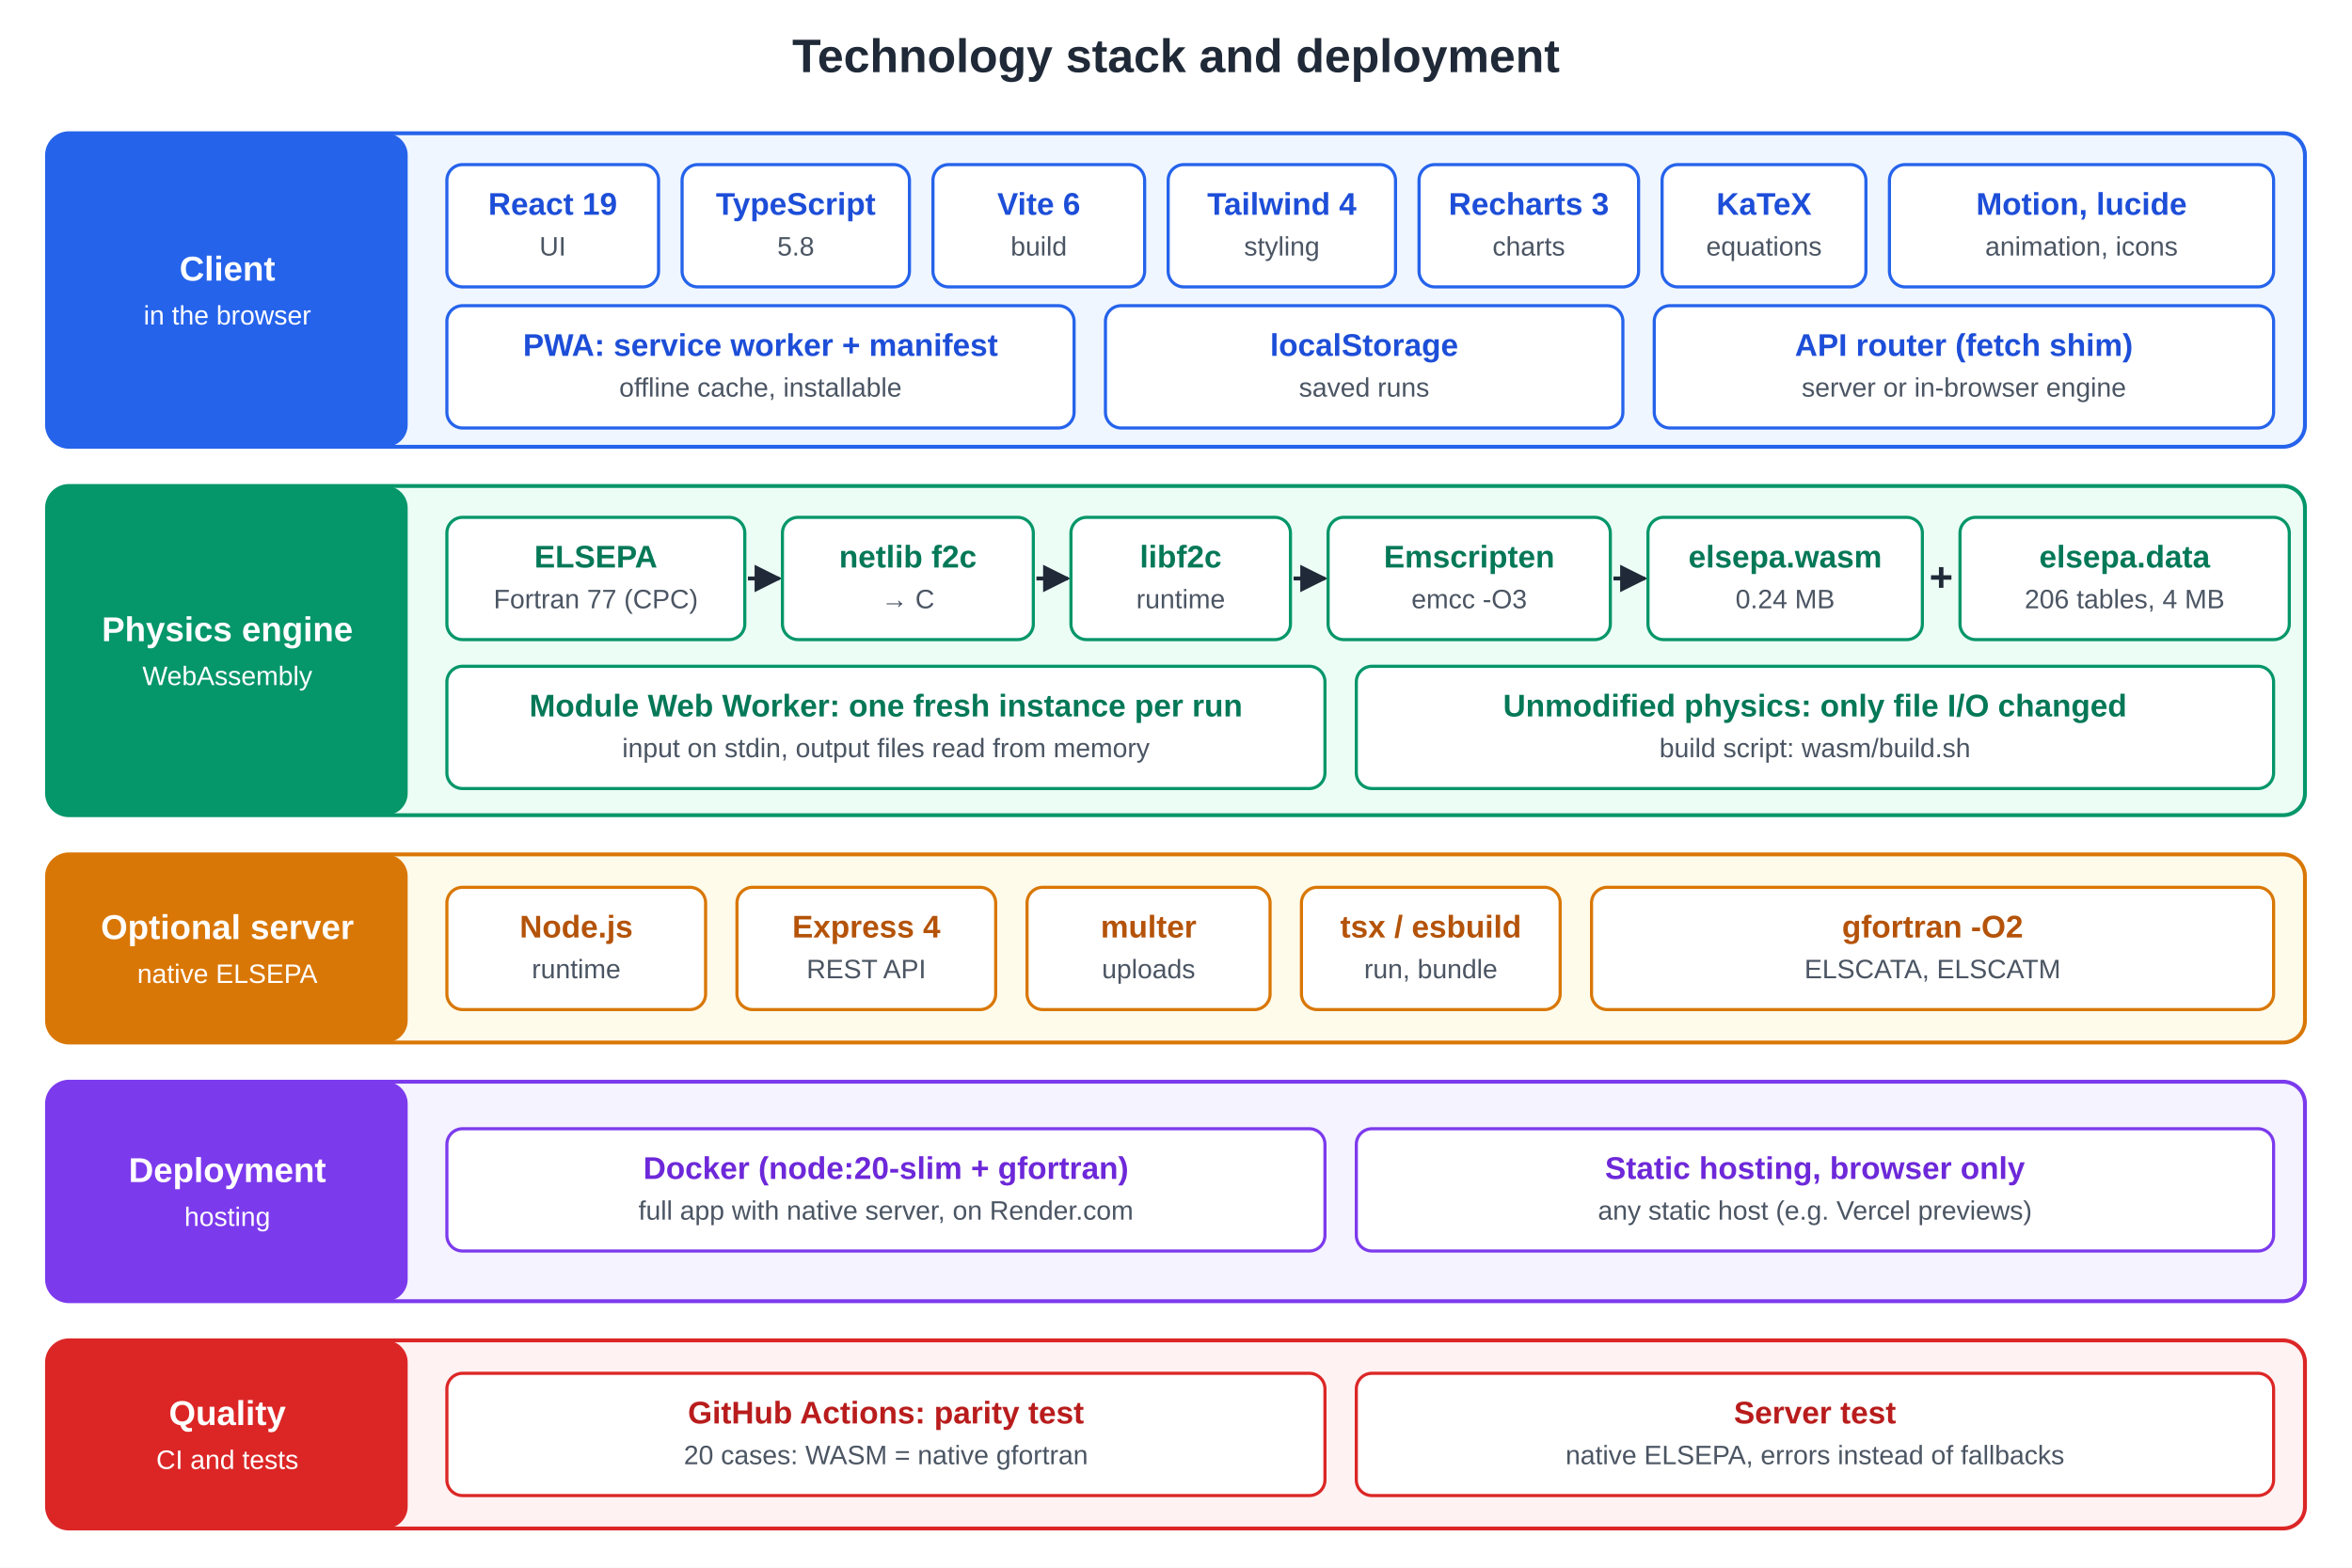
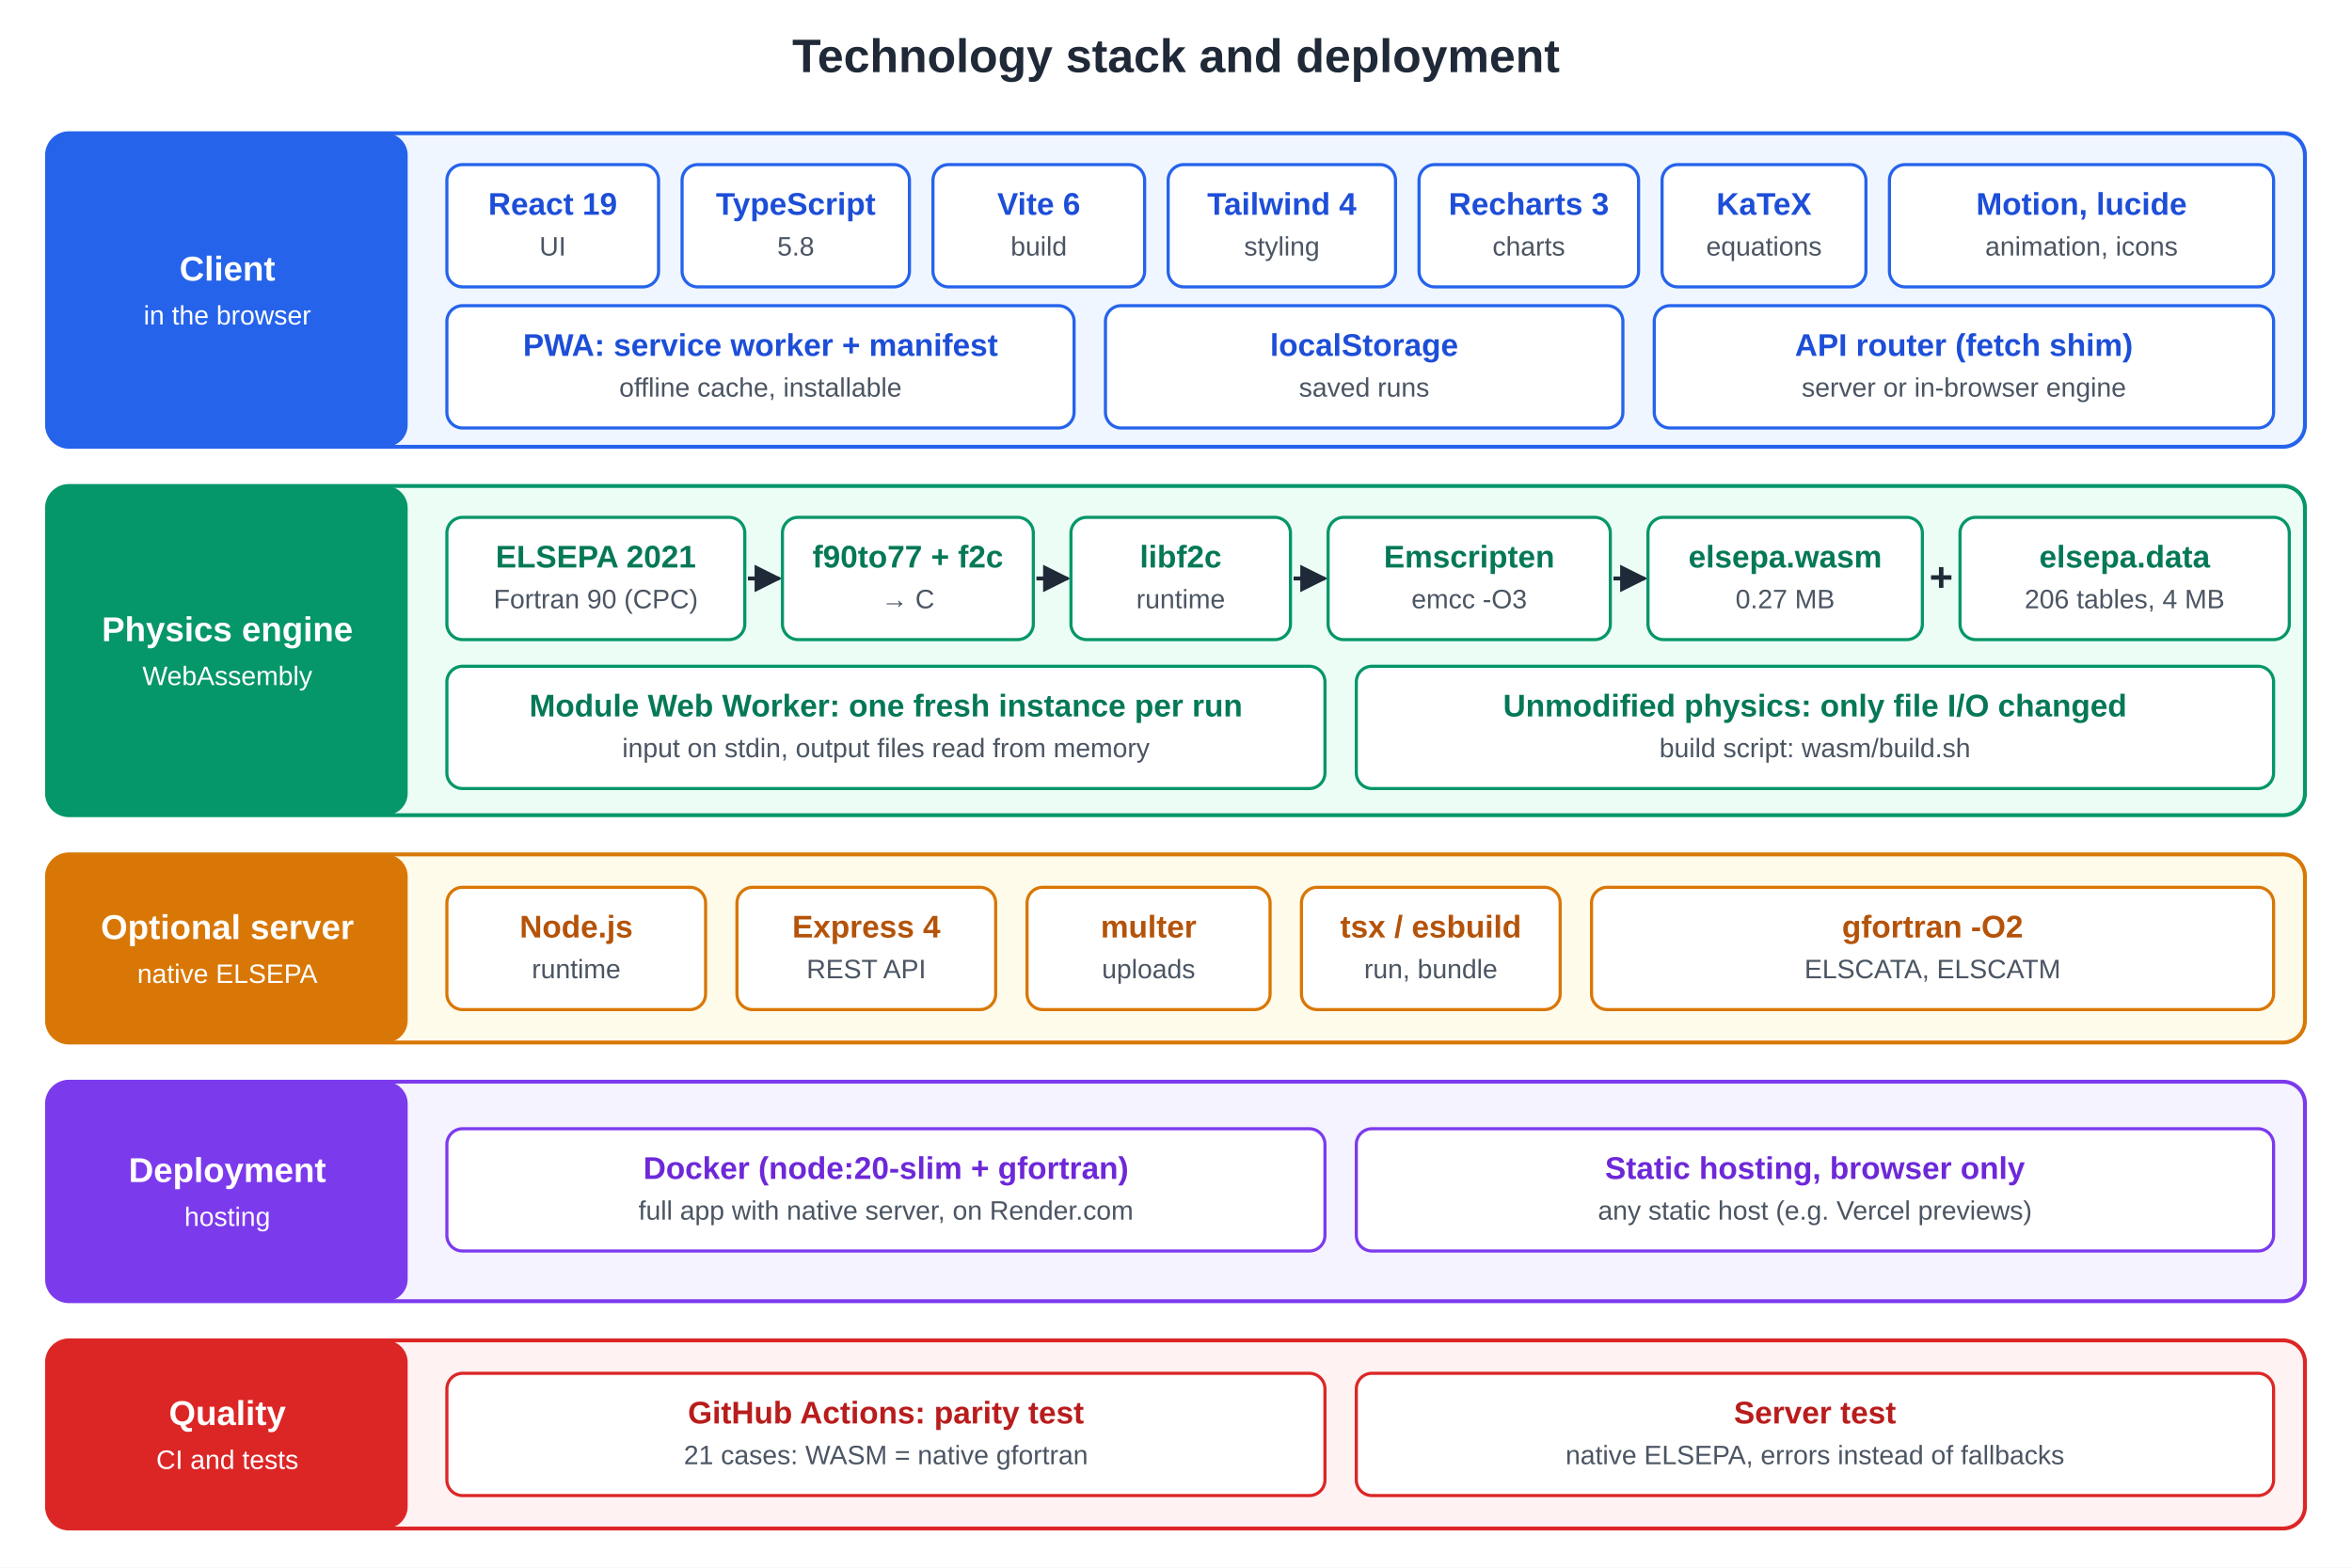
<svg xmlns="http://www.w3.org/2000/svg" width="1500" height="1000" viewBox="0 0 1500 1000">
  <defs>
    <marker id="ah" viewBox="0 0 10 10" refX="9" refY="5" markerWidth="7" markerHeight="7" orient="auto-start-reverse">
      <path d="M0,0 L10,5 L0,10 z" fill="#1f2937" />
    </marker>
  </defs>
  <rect width="100%" height="100%" fill="#ffffff" />
  <text x="750.0" y="46" font-family="Arial, Helvetica, sans-serif" font-size="30" font-weight="bold" text-anchor="middle" fill="#1f2937">Technology stack and deployment</text>
  <rect x="30" y="85" width="1440" height="200" rx="14" fill="#eff6ff" stroke="#2563eb" stroke-width="2.5" />
  <rect x="30" y="85" width="230" height="200" rx="14" fill="#2563eb" />
  <text x="145" y="179.0" font-family="Arial, Helvetica, sans-serif" font-size="22" font-weight="bold" text-anchor="middle" fill="#ffffff">Client</text>
  <text x="145" y="207.0" font-family="Arial, Helvetica, sans-serif" font-size="17" font-weight="normal" text-anchor="middle" fill="#ffffff">in the browser</text>
  <rect x="285" y="105" width="135" height="78" rx="10" fill="#ffffff" stroke="#2563eb" stroke-width="2" />
  <text x="352.5" y="137" font-family="Arial, Helvetica, sans-serif" font-size="20" font-weight="bold" text-anchor="middle" fill="#1d4ed8">React 19</text>
  <text x="352.5" y="163" font-family="Arial, Helvetica, sans-serif" font-size="17" font-weight="normal" text-anchor="middle" fill="#4b5563">UI</text>
  <rect x="435" y="105" width="145" height="78" rx="10" fill="#ffffff" stroke="#2563eb" stroke-width="2" />
  <text x="507.5" y="137" font-family="Arial, Helvetica, sans-serif" font-size="20" font-weight="bold" text-anchor="middle" fill="#1d4ed8">TypeScript</text>
  <text x="507.5" y="163" font-family="Arial, Helvetica, sans-serif" font-size="17" font-weight="normal" text-anchor="middle" fill="#4b5563">5.8</text>
  <rect x="595" y="105" width="135" height="78" rx="10" fill="#ffffff" stroke="#2563eb" stroke-width="2" />
  <text x="662.5" y="137" font-family="Arial, Helvetica, sans-serif" font-size="20" font-weight="bold" text-anchor="middle" fill="#1d4ed8">Vite 6</text>
  <text x="662.5" y="163" font-family="Arial, Helvetica, sans-serif" font-size="17" font-weight="normal" text-anchor="middle" fill="#4b5563">build</text>
  <rect x="745" y="105" width="145" height="78" rx="10" fill="#ffffff" stroke="#2563eb" stroke-width="2" />
  <text x="817.5" y="137" font-family="Arial, Helvetica, sans-serif" font-size="20" font-weight="bold" text-anchor="middle" fill="#1d4ed8">Tailwind 4</text>
  <text x="817.5" y="163" font-family="Arial, Helvetica, sans-serif" font-size="17" font-weight="normal" text-anchor="middle" fill="#4b5563">styling</text>
  <rect x="905" y="105" width="140" height="78" rx="10" fill="#ffffff" stroke="#2563eb" stroke-width="2" />
  <text x="975.0" y="137" font-family="Arial, Helvetica, sans-serif" font-size="20" font-weight="bold" text-anchor="middle" fill="#1d4ed8">Recharts 3</text>
  <text x="975.0" y="163" font-family="Arial, Helvetica, sans-serif" font-size="17" font-weight="normal" text-anchor="middle" fill="#4b5563">charts</text>
  <rect x="1060" y="105" width="130" height="78" rx="10" fill="#ffffff" stroke="#2563eb" stroke-width="2" />
  <text x="1125.0" y="137" font-family="Arial, Helvetica, sans-serif" font-size="20" font-weight="bold" text-anchor="middle" fill="#1d4ed8">KaTeX</text>
  <text x="1125.0" y="163" font-family="Arial, Helvetica, sans-serif" font-size="17" font-weight="normal" text-anchor="middle" fill="#4b5563">equations</text>
  <rect x="1205" y="105" width="245" height="78" rx="10" fill="#ffffff" stroke="#2563eb" stroke-width="2" />
  <text x="1327.5" y="137" font-family="Arial, Helvetica, sans-serif" font-size="20" font-weight="bold" text-anchor="middle" fill="#1d4ed8">Motion, lucide</text>
  <text x="1327.5" y="163" font-family="Arial, Helvetica, sans-serif" font-size="17" font-weight="normal" text-anchor="middle" fill="#4b5563">animation, icons</text>
  <rect x="285" y="195" width="400" height="78" rx="10" fill="#ffffff" stroke="#2563eb" stroke-width="2" />
  <text x="485.0" y="227" font-family="Arial, Helvetica, sans-serif" font-size="20" font-weight="bold" text-anchor="middle" fill="#1d4ed8">PWA: service worker + manifest</text>
  <text x="485.0" y="253" font-family="Arial, Helvetica, sans-serif" font-size="17" font-weight="normal" text-anchor="middle" fill="#4b5563">offline cache, installable</text>
  <rect x="705" y="195" width="330" height="78" rx="10" fill="#ffffff" stroke="#2563eb" stroke-width="2" />
  <text x="870.0" y="227" font-family="Arial, Helvetica, sans-serif" font-size="20" font-weight="bold" text-anchor="middle" fill="#1d4ed8">localStorage</text>
  <text x="870.0" y="253" font-family="Arial, Helvetica, sans-serif" font-size="17" font-weight="normal" text-anchor="middle" fill="#4b5563">saved runs</text>
  <rect x="1055" y="195" width="395" height="78" rx="10" fill="#ffffff" stroke="#2563eb" stroke-width="2" />
  <text x="1252.5" y="227" font-family="Arial, Helvetica, sans-serif" font-size="20" font-weight="bold" text-anchor="middle" fill="#1d4ed8">API router (fetch shim)</text>
  <text x="1252.5" y="253" font-family="Arial, Helvetica, sans-serif" font-size="17" font-weight="normal" text-anchor="middle" fill="#4b5563">server or in-browser engine</text>
  <rect x="30" y="310" width="1440" height="210" rx="14" fill="#ecfdf5" stroke="#059669" stroke-width="2.5" />
  <rect x="30" y="310" width="230" height="210" rx="14" fill="#059669" />
  <text x="145" y="409.0" font-family="Arial, Helvetica, sans-serif" font-size="22" font-weight="bold" text-anchor="middle" fill="#ffffff">Physics engine</text>
  <text x="145" y="437.0" font-family="Arial, Helvetica, sans-serif" font-size="17" font-weight="normal" text-anchor="middle" fill="#ffffff">WebAssembly</text>
  <rect x="285" y="330" width="190" height="78" rx="10" fill="#ffffff" stroke="#059669" stroke-width="2" />
-   <text x="380.0" y="362" font-family="Arial, Helvetica, sans-serif" font-size="20" font-weight="bold" text-anchor="middle" fill="#047857">ELSEPA</text>
-   <text x="380.0" y="388" font-family="Arial, Helvetica, sans-serif" font-size="17" font-weight="normal" text-anchor="middle" fill="#4b5563">Fortran 77 (CPC)</text>
+   <text x="380.0" y="362" font-family="Arial, Helvetica, sans-serif" font-size="20" font-weight="bold" text-anchor="middle" fill="#047857">ELSEPA 2021</text>
+   <text x="380.0" y="388" font-family="Arial, Helvetica, sans-serif" font-size="17" font-weight="normal" text-anchor="middle" fill="#4b5563">Fortran 90 (CPC)</text>
  <path d="M477,369 L497,369" fill="none" stroke="#1f2937" stroke-width="2.5" marker-end="url(#ah)" />
  <rect x="499" y="330" width="160" height="78" rx="10" fill="#ffffff" stroke="#059669" stroke-width="2" />
-   <text x="579.0" y="362" font-family="Arial, Helvetica, sans-serif" font-size="20" font-weight="bold" text-anchor="middle" fill="#047857">netlib f2c</text>
+   <text x="579.0" y="362" font-family="Arial, Helvetica, sans-serif" font-size="20" font-weight="bold" text-anchor="middle" fill="#047857">f90to77 + f2c</text>
  <text x="579.0" y="388" font-family="Arial, Helvetica, sans-serif" font-size="17" font-weight="normal" text-anchor="middle" fill="#4b5563">→ C</text>
  <path d="M661,369 L681,369" fill="none" stroke="#1f2937" stroke-width="2.5" marker-end="url(#ah)" />
  <rect x="683" y="330" width="140" height="78" rx="10" fill="#ffffff" stroke="#059669" stroke-width="2" />
  <text x="753.0" y="362" font-family="Arial, Helvetica, sans-serif" font-size="20" font-weight="bold" text-anchor="middle" fill="#047857">libf2c</text>
  <text x="753.0" y="388" font-family="Arial, Helvetica, sans-serif" font-size="17" font-weight="normal" text-anchor="middle" fill="#4b5563">runtime</text>
  <path d="M825,369 L845,369" fill="none" stroke="#1f2937" stroke-width="2.5" marker-end="url(#ah)" />
  <rect x="847" y="330" width="180" height="78" rx="10" fill="#ffffff" stroke="#059669" stroke-width="2" />
  <text x="937.0" y="362" font-family="Arial, Helvetica, sans-serif" font-size="20" font-weight="bold" text-anchor="middle" fill="#047857">Emscripten</text>
  <text x="937.0" y="388" font-family="Arial, Helvetica, sans-serif" font-size="17" font-weight="normal" text-anchor="middle" fill="#4b5563">emcc -O3</text>
  <path d="M1029,369 L1049,369" fill="none" stroke="#1f2937" stroke-width="2.5" marker-end="url(#ah)" />
  <rect x="1051" y="330" width="175" height="78" rx="10" fill="#ffffff" stroke="#059669" stroke-width="2" />
  <text x="1138.5" y="362" font-family="Arial, Helvetica, sans-serif" font-size="20" font-weight="bold" text-anchor="middle" fill="#047857">elsepa.wasm</text>
-   <text x="1138.5" y="388" font-family="Arial, Helvetica, sans-serif" font-size="17" font-weight="normal" text-anchor="middle" fill="#4b5563">0.24 MB</text>
+   <text x="1138.5" y="388" font-family="Arial, Helvetica, sans-serif" font-size="17" font-weight="normal" text-anchor="middle" fill="#4b5563">0.27 MB</text>
  <text x="1238" y="377" font-family="Arial, Helvetica, sans-serif" font-size="26" font-weight="bold" text-anchor="middle" fill="#1f2937">+</text>
  <rect x="1250" y="330" width="210" height="78" rx="10" fill="#ffffff" stroke="#059669" stroke-width="2" />
  <text x="1355.0" y="362" font-family="Arial, Helvetica, sans-serif" font-size="20" font-weight="bold" text-anchor="middle" fill="#047857">elsepa.data</text>
  <text x="1355.0" y="388" font-family="Arial, Helvetica, sans-serif" font-size="17" font-weight="normal" text-anchor="middle" fill="#4b5563">206 tables, 4 MB</text>
  <rect x="285" y="425" width="560" height="78" rx="10" fill="#ffffff" stroke="#059669" stroke-width="2" />
  <text x="565.0" y="457" font-family="Arial, Helvetica, sans-serif" font-size="20" font-weight="bold" text-anchor="middle" fill="#047857">Module Web Worker: one fresh instance per run</text>
  <text x="565.0" y="483" font-family="Arial, Helvetica, sans-serif" font-size="17" font-weight="normal" text-anchor="middle" fill="#4b5563">input on stdin, output files read from memory</text>
  <rect x="865" y="425" width="585" height="78" rx="10" fill="#ffffff" stroke="#059669" stroke-width="2" />
  <text x="1157.5" y="457" font-family="Arial, Helvetica, sans-serif" font-size="20" font-weight="bold" text-anchor="middle" fill="#047857">Unmodified physics: only file I/O changed</text>
  <text x="1157.5" y="483" font-family="Arial, Helvetica, sans-serif" font-size="17" font-weight="normal" text-anchor="middle" fill="#4b5563">build script: wasm/build.sh</text>
  <rect x="30" y="545" width="1440" height="120" rx="14" fill="#fffbeb" stroke="#d97706" stroke-width="2.5" />
  <rect x="30" y="545" width="230" height="120" rx="14" fill="#d97706" />
  <text x="145" y="599.0" font-family="Arial, Helvetica, sans-serif" font-size="22" font-weight="bold" text-anchor="middle" fill="#ffffff">Optional server</text>
  <text x="145" y="627.0" font-family="Arial, Helvetica, sans-serif" font-size="17" font-weight="normal" text-anchor="middle" fill="#ffffff">native ELSEPA</text>
  <rect x="285" y="566" width="165" height="78" rx="10" fill="#ffffff" stroke="#d97706" stroke-width="2" />
  <text x="367.5" y="598" font-family="Arial, Helvetica, sans-serif" font-size="20" font-weight="bold" text-anchor="middle" fill="#b45309">Node.js</text>
  <text x="367.5" y="624" font-family="Arial, Helvetica, sans-serif" font-size="17" font-weight="normal" text-anchor="middle" fill="#4b5563">runtime</text>
  <rect x="470" y="566" width="165" height="78" rx="10" fill="#ffffff" stroke="#d97706" stroke-width="2" />
  <text x="552.5" y="598" font-family="Arial, Helvetica, sans-serif" font-size="20" font-weight="bold" text-anchor="middle" fill="#b45309">Express 4</text>
  <text x="552.5" y="624" font-family="Arial, Helvetica, sans-serif" font-size="17" font-weight="normal" text-anchor="middle" fill="#4b5563">REST API</text>
  <rect x="655" y="566" width="155" height="78" rx="10" fill="#ffffff" stroke="#d97706" stroke-width="2" />
  <text x="732.5" y="598" font-family="Arial, Helvetica, sans-serif" font-size="20" font-weight="bold" text-anchor="middle" fill="#b45309">multer</text>
  <text x="732.5" y="624" font-family="Arial, Helvetica, sans-serif" font-size="17" font-weight="normal" text-anchor="middle" fill="#4b5563">uploads</text>
  <rect x="830" y="566" width="165" height="78" rx="10" fill="#ffffff" stroke="#d97706" stroke-width="2" />
  <text x="912.5" y="598" font-family="Arial, Helvetica, sans-serif" font-size="20" font-weight="bold" text-anchor="middle" fill="#b45309">tsx / esbuild</text>
  <text x="912.5" y="624" font-family="Arial, Helvetica, sans-serif" font-size="17" font-weight="normal" text-anchor="middle" fill="#4b5563">run, bundle</text>
  <rect x="1015" y="566" width="435" height="78" rx="10" fill="#ffffff" stroke="#d97706" stroke-width="2" />
  <text x="1232.5" y="598" font-family="Arial, Helvetica, sans-serif" font-size="20" font-weight="bold" text-anchor="middle" fill="#b45309">gfortran -O2</text>
  <text x="1232.5" y="624" font-family="Arial, Helvetica, sans-serif" font-size="17" font-weight="normal" text-anchor="middle" fill="#4b5563">ELSCATA, ELSCATM</text>
  <rect x="30" y="690" width="1440" height="140" rx="14" fill="#f5f3ff" stroke="#7c3aed" stroke-width="2.5" />
  <rect x="30" y="690" width="230" height="140" rx="14" fill="#7c3aed" />
  <text x="145" y="754.0" font-family="Arial, Helvetica, sans-serif" font-size="22" font-weight="bold" text-anchor="middle" fill="#ffffff">Deployment</text>
  <text x="145" y="782.0" font-family="Arial, Helvetica, sans-serif" font-size="17" font-weight="normal" text-anchor="middle" fill="#ffffff">hosting</text>
  <rect x="285" y="720" width="560" height="78" rx="10" fill="#ffffff" stroke="#7c3aed" stroke-width="2" />
  <text x="565.0" y="752" font-family="Arial, Helvetica, sans-serif" font-size="20" font-weight="bold" text-anchor="middle" fill="#6d28d9">Docker (node:20-slim + gfortran)</text>
  <text x="565.0" y="778" font-family="Arial, Helvetica, sans-serif" font-size="17" font-weight="normal" text-anchor="middle" fill="#4b5563">full app with native server, on Render.com</text>
  <rect x="865" y="720" width="585" height="78" rx="10" fill="#ffffff" stroke="#7c3aed" stroke-width="2" />
  <text x="1157.5" y="752" font-family="Arial, Helvetica, sans-serif" font-size="20" font-weight="bold" text-anchor="middle" fill="#6d28d9">Static hosting, browser only</text>
  <text x="1157.5" y="778" font-family="Arial, Helvetica, sans-serif" font-size="17" font-weight="normal" text-anchor="middle" fill="#4b5563">any static host (e.g. Vercel previews)</text>
  <rect x="30" y="855" width="1440" height="120" rx="14" fill="#fef2f2" stroke="#dc2626" stroke-width="2.5" />
  <rect x="30" y="855" width="230" height="120" rx="14" fill="#dc2626" />
  <text x="145" y="909.0" font-family="Arial, Helvetica, sans-serif" font-size="22" font-weight="bold" text-anchor="middle" fill="#ffffff">Quality</text>
  <text x="145" y="937.0" font-family="Arial, Helvetica, sans-serif" font-size="17" font-weight="normal" text-anchor="middle" fill="#ffffff">CI and tests</text>
  <rect x="285" y="876" width="560" height="78" rx="10" fill="#ffffff" stroke="#dc2626" stroke-width="2" />
  <text x="565.0" y="908" font-family="Arial, Helvetica, sans-serif" font-size="20" font-weight="bold" text-anchor="middle" fill="#b91c1c">GitHub Actions: parity test</text>
-   <text x="565.0" y="934" font-family="Arial, Helvetica, sans-serif" font-size="17" font-weight="normal" text-anchor="middle" fill="#4b5563">20 cases: WASM = native gfortran</text>
+   <text x="565.0" y="934" font-family="Arial, Helvetica, sans-serif" font-size="17" font-weight="normal" text-anchor="middle" fill="#4b5563">21 cases: WASM = native gfortran</text>
  <rect x="865" y="876" width="585" height="78" rx="10" fill="#ffffff" stroke="#dc2626" stroke-width="2" />
  <text x="1157.5" y="908" font-family="Arial, Helvetica, sans-serif" font-size="20" font-weight="bold" text-anchor="middle" fill="#b91c1c">Server test</text>
  <text x="1157.5" y="934" font-family="Arial, Helvetica, sans-serif" font-size="17" font-weight="normal" text-anchor="middle" fill="#4b5563">native ELSEPA, errors instead of fallbacks</text>
</svg>
